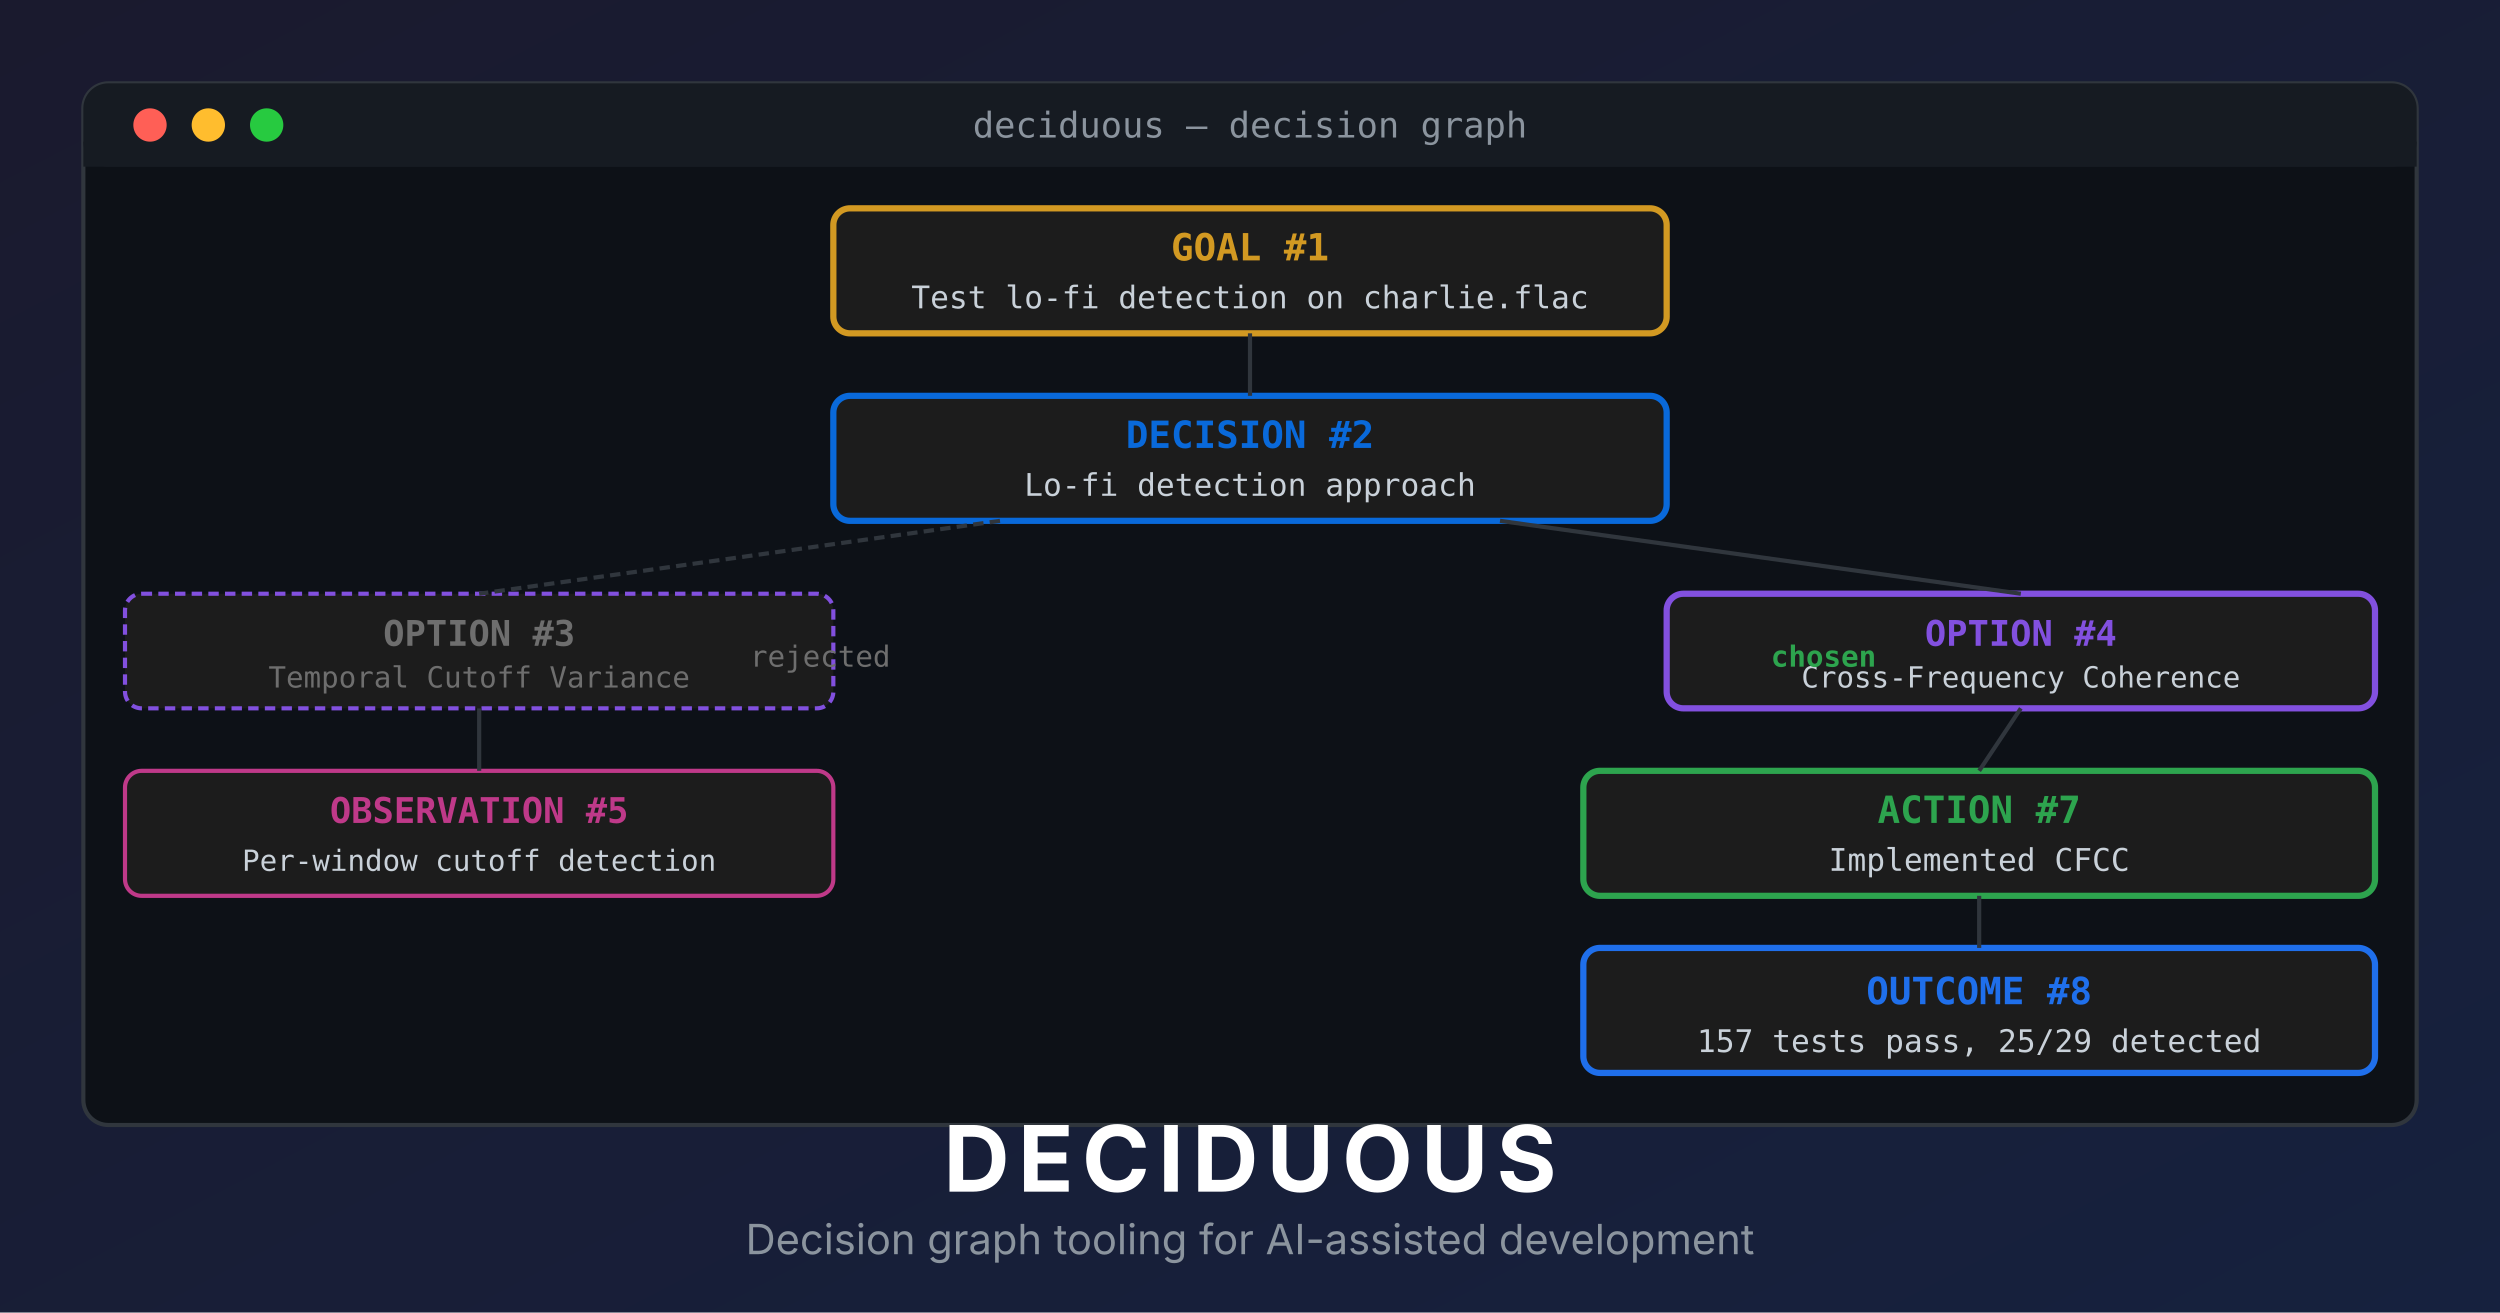
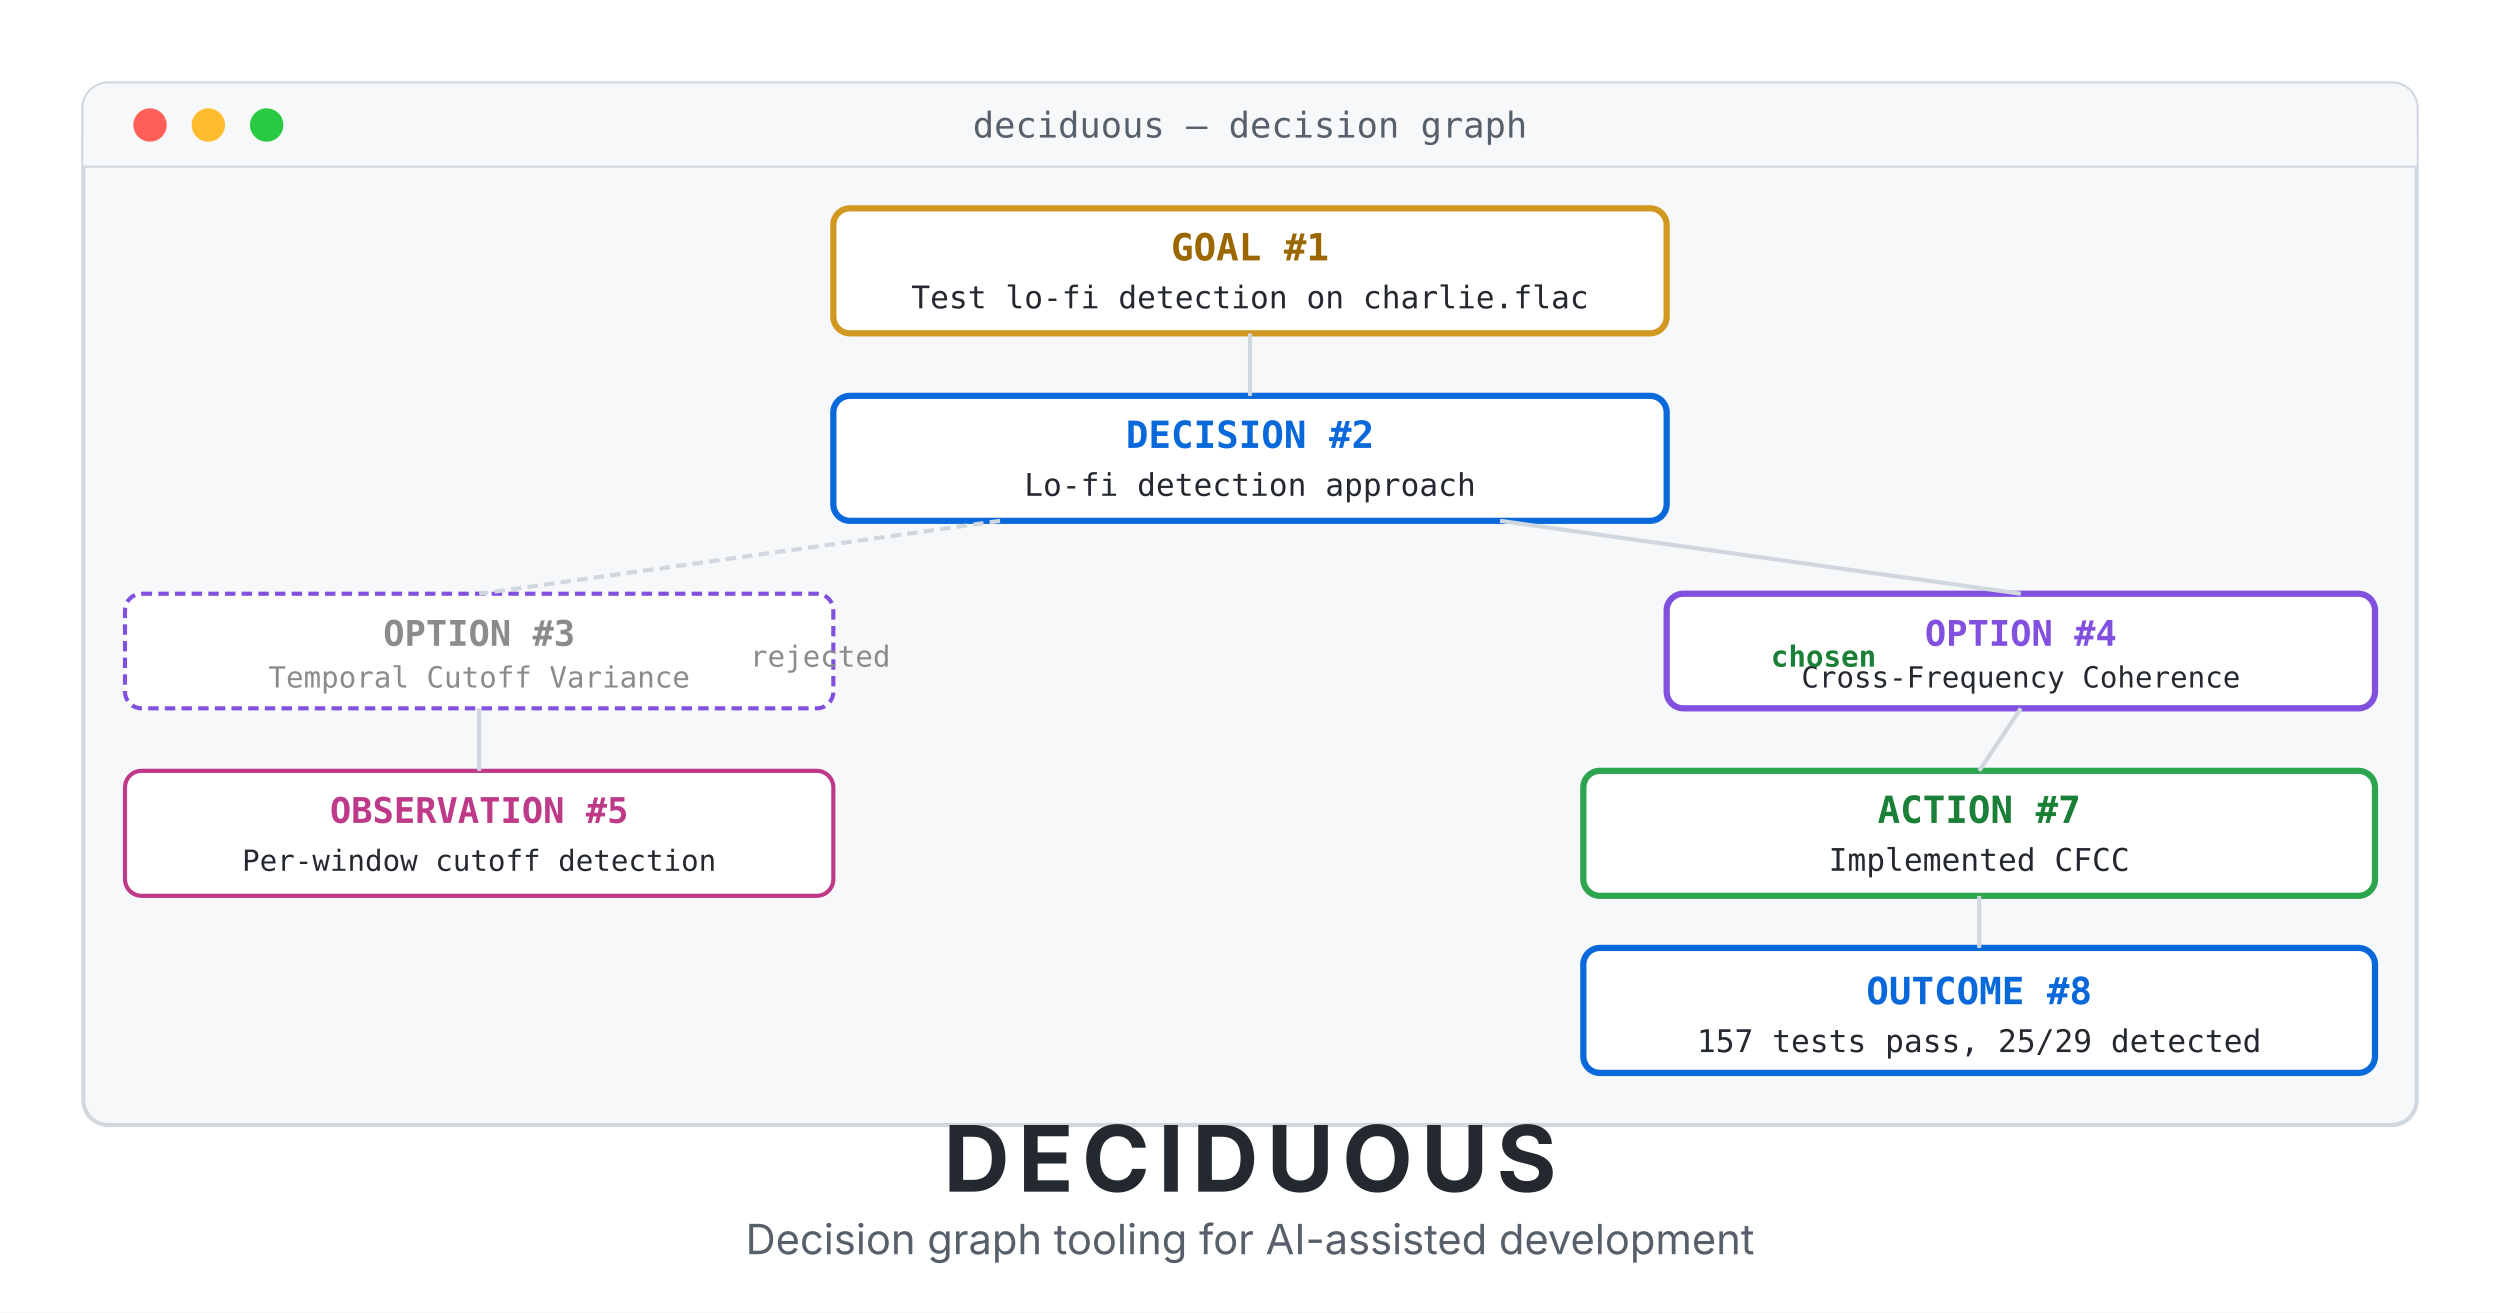
<svg xmlns="http://www.w3.org/2000/svg" viewBox="0 0 1200 630">
-   <defs>
-     <linearGradient id="bg" x1="0%" y1="0%" x2="100%" y2="100%">
-       <stop offset="0%" style="stop-color:#1a1a2e" />
-       <stop offset="100%" style="stop-color:#16213e" />
-     </linearGradient>
-   </defs>
-   <rect width="1200" height="630" fill="url(#bg)" />
-   <rect x="40" y="40" width="1120" height="500" rx="12" fill="#0d1117" stroke="#30363d" stroke-width="2" />
-   <rect x="40" y="40" width="1120" height="40" rx="12" fill="#161b22" />
-   <rect x="40" y="68" width="1120" height="12" fill="#161b22" />
+   <rect width="1200" height="630" fill="#ffffff" />
+   <rect x="40" y="40" width="1120" height="500" rx="12" fill="#f6f8fa" stroke="#d0d7de" stroke-width="2" />
+   <rect x="40" y="40" width="1120" height="40" rx="12" fill="#f6f8fa" />
+   <rect x="40" y="68" width="1120" height="12" fill="#f6f8fa" />
+   <line x1="40" y1="80" x2="1160" y2="80" stroke="#d0d7de" stroke-width="1" />
  <circle cx="72" cy="60" r="8" fill="#ff5f56" />
  <circle cx="100" cy="60" r="8" fill="#ffbd2e" />
  <circle cx="128" cy="60" r="8" fill="#27ca40" />
-   <text x="600" y="66" text-anchor="middle" fill="#8b949e" font-family="SF Mono, Monaco, monospace" font-size="17">deciduous — decision graph</text>
-   <rect x="400" y="100" width="400" height="60" rx="8" fill="#1c1c1c" stroke="#d29922" stroke-width="3" />
-   <text x="600" y="125" text-anchor="middle" fill="#d29922" font-family="SF Mono, Monaco, monospace" font-size="18" font-weight="bold">GOAL #1</text>
-   <text x="600" y="148" text-anchor="middle" fill="#c9d1d9" font-family="SF Mono, Monaco, monospace" font-size="15">Test lo-fi detection on charlie.flac</text>
-   <rect x="400" y="190" width="400" height="60" rx="8" fill="#1c1c1c" stroke="#0969da" stroke-width="3" />
+   <text x="600" y="66" text-anchor="middle" fill="#57606a" font-family="SF Mono, Monaco, monospace" font-size="17">deciduous — decision graph</text>
+   <rect x="400" y="100" width="400" height="60" rx="8" fill="#ffffff" stroke="#d29922" stroke-width="3" />
+   <text x="600" y="125" text-anchor="middle" fill="#9a6700" font-family="SF Mono, Monaco, monospace" font-size="18" font-weight="bold">GOAL #1</text>
+   <text x="600" y="148" text-anchor="middle" fill="#24292f" font-family="SF Mono, Monaco, monospace" font-size="15">Test lo-fi detection on charlie.flac</text>
+   <rect x="400" y="190" width="400" height="60" rx="8" fill="#ffffff" stroke="#0969da" stroke-width="3" />
  <text x="600" y="215" text-anchor="middle" fill="#0969da" font-family="SF Mono, Monaco, monospace" font-size="18" font-weight="bold">DECISION #2</text>
-   <text x="600" y="238" text-anchor="middle" fill="#c9d1d9" font-family="SF Mono, Monaco, monospace" font-size="15">Lo-fi detection approach</text>
-   <rect x="60" y="285" width="340" height="55" rx="8" fill="#1c1c1c" stroke="#8250df" stroke-width="2" stroke-dasharray="5,3" />
-   <text x="230" y="310" text-anchor="middle" fill="#6e6e6e" font-family="SF Mono, Monaco, monospace" font-size="17" font-weight="bold">OPTION #3</text>
-   <text x="230" y="330" text-anchor="middle" fill="#6e6e6e" font-family="SF Mono, Monaco, monospace" font-size="14">Temporal Cutoff Variance</text>
-   <rect x="800" y="285" width="340" height="55" rx="8" fill="#1c1c1c" stroke="#8250df" stroke-width="3" />
+   <text x="600" y="238" text-anchor="middle" fill="#24292f" font-family="SF Mono, Monaco, monospace" font-size="15">Lo-fi detection approach</text>
+   <rect x="60" y="285" width="340" height="55" rx="8" fill="#ffffff" stroke="#8250df" stroke-width="2" stroke-dasharray="5,3" />
+   <text x="230" y="310" text-anchor="middle" fill="#8b8b8b" font-family="SF Mono, Monaco, monospace" font-size="17" font-weight="bold">OPTION #3</text>
+   <text x="230" y="330" text-anchor="middle" fill="#8b8b8b" font-family="SF Mono, Monaco, monospace" font-size="14">Temporal Cutoff Variance</text>
+   <rect x="800" y="285" width="340" height="55" rx="8" fill="#ffffff" stroke="#8250df" stroke-width="3" />
  <text x="970" y="310" text-anchor="middle" fill="#8250df" font-family="SF Mono, Monaco, monospace" font-size="17" font-weight="bold">OPTION #4</text>
-   <text x="970" y="330" text-anchor="middle" fill="#c9d1d9" font-family="SF Mono, Monaco, monospace" font-size="14">Cross-Frequency Coherence</text>
-   <rect x="760" y="370" width="380" height="60" rx="8" fill="#1c1c1c" stroke="#2da44e" stroke-width="3" />
-   <text x="950" y="395" text-anchor="middle" fill="#2da44e" font-family="SF Mono, Monaco, monospace" font-size="18" font-weight="bold">ACTION #7</text>
-   <text x="950" y="418" text-anchor="middle" fill="#c9d1d9" font-family="SF Mono, Monaco, monospace" font-size="15">Implemented CFCC</text>
-   <rect x="760" y="455" width="380" height="60" rx="8" fill="#1c1c1c" stroke="#1f6feb" stroke-width="3" />
-   <text x="950" y="482" text-anchor="middle" fill="#1f6feb" font-family="SF Mono, Monaco, monospace" font-size="18" font-weight="bold">OUTCOME #8</text>
-   <text x="950" y="505" text-anchor="middle" fill="#c9d1d9" font-family="SF Mono, Monaco, monospace" font-size="15">157 tests pass, 25/29 detected</text>
-   <rect x="60" y="370" width="340" height="60" rx="8" fill="#1c1c1c" stroke="#bf3989" stroke-width="2" />
+   <text x="970" y="330" text-anchor="middle" fill="#24292f" font-family="SF Mono, Monaco, monospace" font-size="14">Cross-Frequency Coherence</text>
+   <rect x="760" y="370" width="380" height="60" rx="8" fill="#ffffff" stroke="#2da44e" stroke-width="3" />
+   <text x="950" y="395" text-anchor="middle" fill="#1a7f37" font-family="SF Mono, Monaco, monospace" font-size="18" font-weight="bold">ACTION #7</text>
+   <text x="950" y="418" text-anchor="middle" fill="#24292f" font-family="SF Mono, Monaco, monospace" font-size="15">Implemented CFCC</text>
+   <rect x="760" y="455" width="380" height="60" rx="8" fill="#ffffff" stroke="#0969da" stroke-width="3" />
+   <text x="950" y="482" text-anchor="middle" fill="#0969da" font-family="SF Mono, Monaco, monospace" font-size="18" font-weight="bold">OUTCOME #8</text>
+   <text x="950" y="505" text-anchor="middle" fill="#24292f" font-family="SF Mono, Monaco, monospace" font-size="15">157 tests pass, 25/29 detected</text>
+   <rect x="60" y="370" width="340" height="60" rx="8" fill="#ffffff" stroke="#bf3989" stroke-width="2" />
  <text x="230" y="395" text-anchor="middle" fill="#bf3989" font-family="SF Mono, Monaco, monospace" font-size="17" font-weight="bold">OBSERVATION #5</text>
-   <text x="230" y="418" text-anchor="middle" fill="#c9d1d9" font-family="SF Mono, Monaco, monospace" font-size="14">Per-window cutoff detection</text>
-   <line x1="600" y1="160" x2="600" y2="190" stroke="#30363d" stroke-width="2" />
-   <line x1="480" y1="250" x2="230" y2="285" stroke="#30363d" stroke-width="2" stroke-dasharray="5,3" />
-   <line x1="720" y1="250" x2="970" y2="285" stroke="#30363d" stroke-width="2" />
-   <line x1="230" y1="340" x2="230" y2="370" stroke="#30363d" stroke-width="2" />
-   <line x1="970" y1="340" x2="950" y2="370" stroke="#30363d" stroke-width="2" />
-   <line x1="950" y1="430" x2="950" y2="455" stroke="#30363d" stroke-width="2" />
-   <text x="850" y="320" fill="#2da44e" font-family="SF Mono, Monaco, monospace" font-size="14" font-weight="bold">chosen</text>
-   <text x="360" y="320" fill="#6e6e6e" font-family="SF Mono, Monaco, monospace" font-size="14">rejected</text>
-   <text x="600" y="572" text-anchor="middle" fill="#ffffff" font-family="system-ui, -apple-system, sans-serif" font-size="44" font-weight="700" letter-spacing="4">DECIDUOUS</text>
-   <text x="600" y="602" text-anchor="middle" fill="#8b949e" font-family="system-ui, -apple-system, sans-serif" font-size="20">Decision graph tooling for AI-assisted development</text>
+   <text x="230" y="418" text-anchor="middle" fill="#24292f" font-family="SF Mono, Monaco, monospace" font-size="14">Per-window cutoff detection</text>
+   <line x1="600" y1="160" x2="600" y2="190" stroke="#d0d7de" stroke-width="2" />
+   <line x1="480" y1="250" x2="230" y2="285" stroke="#d0d7de" stroke-width="2" stroke-dasharray="5,3" />
+   <line x1="720" y1="250" x2="970" y2="285" stroke="#d0d7de" stroke-width="2" />
+   <line x1="230" y1="340" x2="230" y2="370" stroke="#d0d7de" stroke-width="2" />
+   <line x1="970" y1="340" x2="950" y2="370" stroke="#d0d7de" stroke-width="2" />
+   <line x1="950" y1="430" x2="950" y2="455" stroke="#d0d7de" stroke-width="2" />
+   <text x="850" y="320" fill="#1a7f37" font-family="SF Mono, Monaco, monospace" font-size="14" font-weight="bold">chosen</text>
+   <text x="360" y="320" fill="#8b8b8b" font-family="SF Mono, Monaco, monospace" font-size="14">rejected</text>
+   <text x="600" y="572" text-anchor="middle" fill="#24292f" font-family="system-ui, -apple-system, sans-serif" font-size="44" font-weight="700" letter-spacing="4">DECIDUOUS</text>
+   <text x="600" y="602" text-anchor="middle" fill="#57606a" font-family="system-ui, -apple-system, sans-serif" font-size="20">Decision graph tooling for AI-assisted development</text>
</svg>
